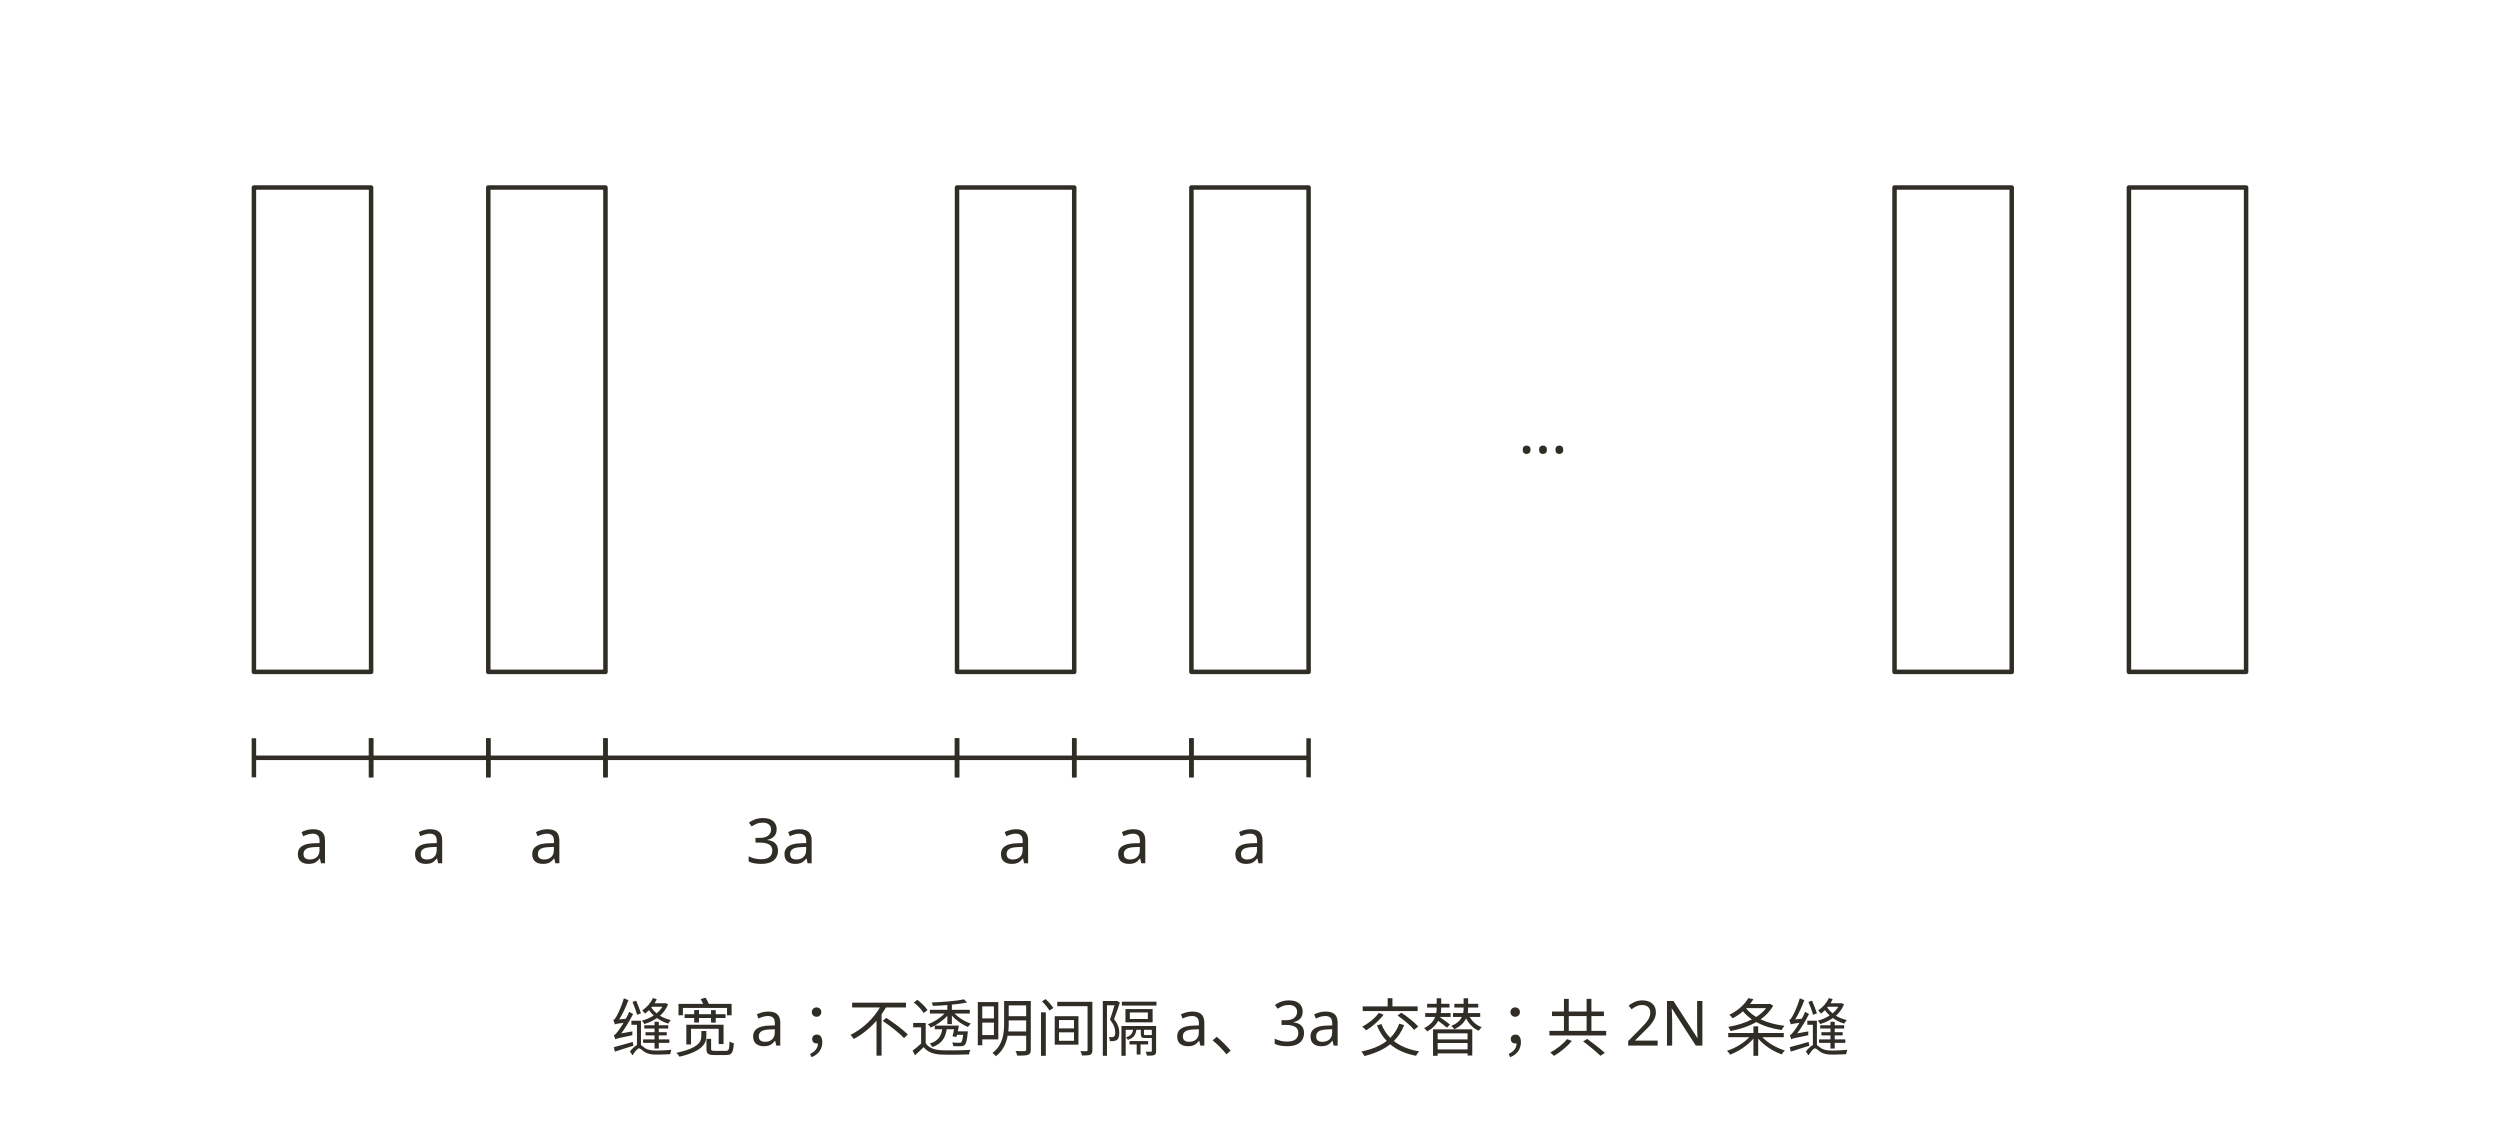
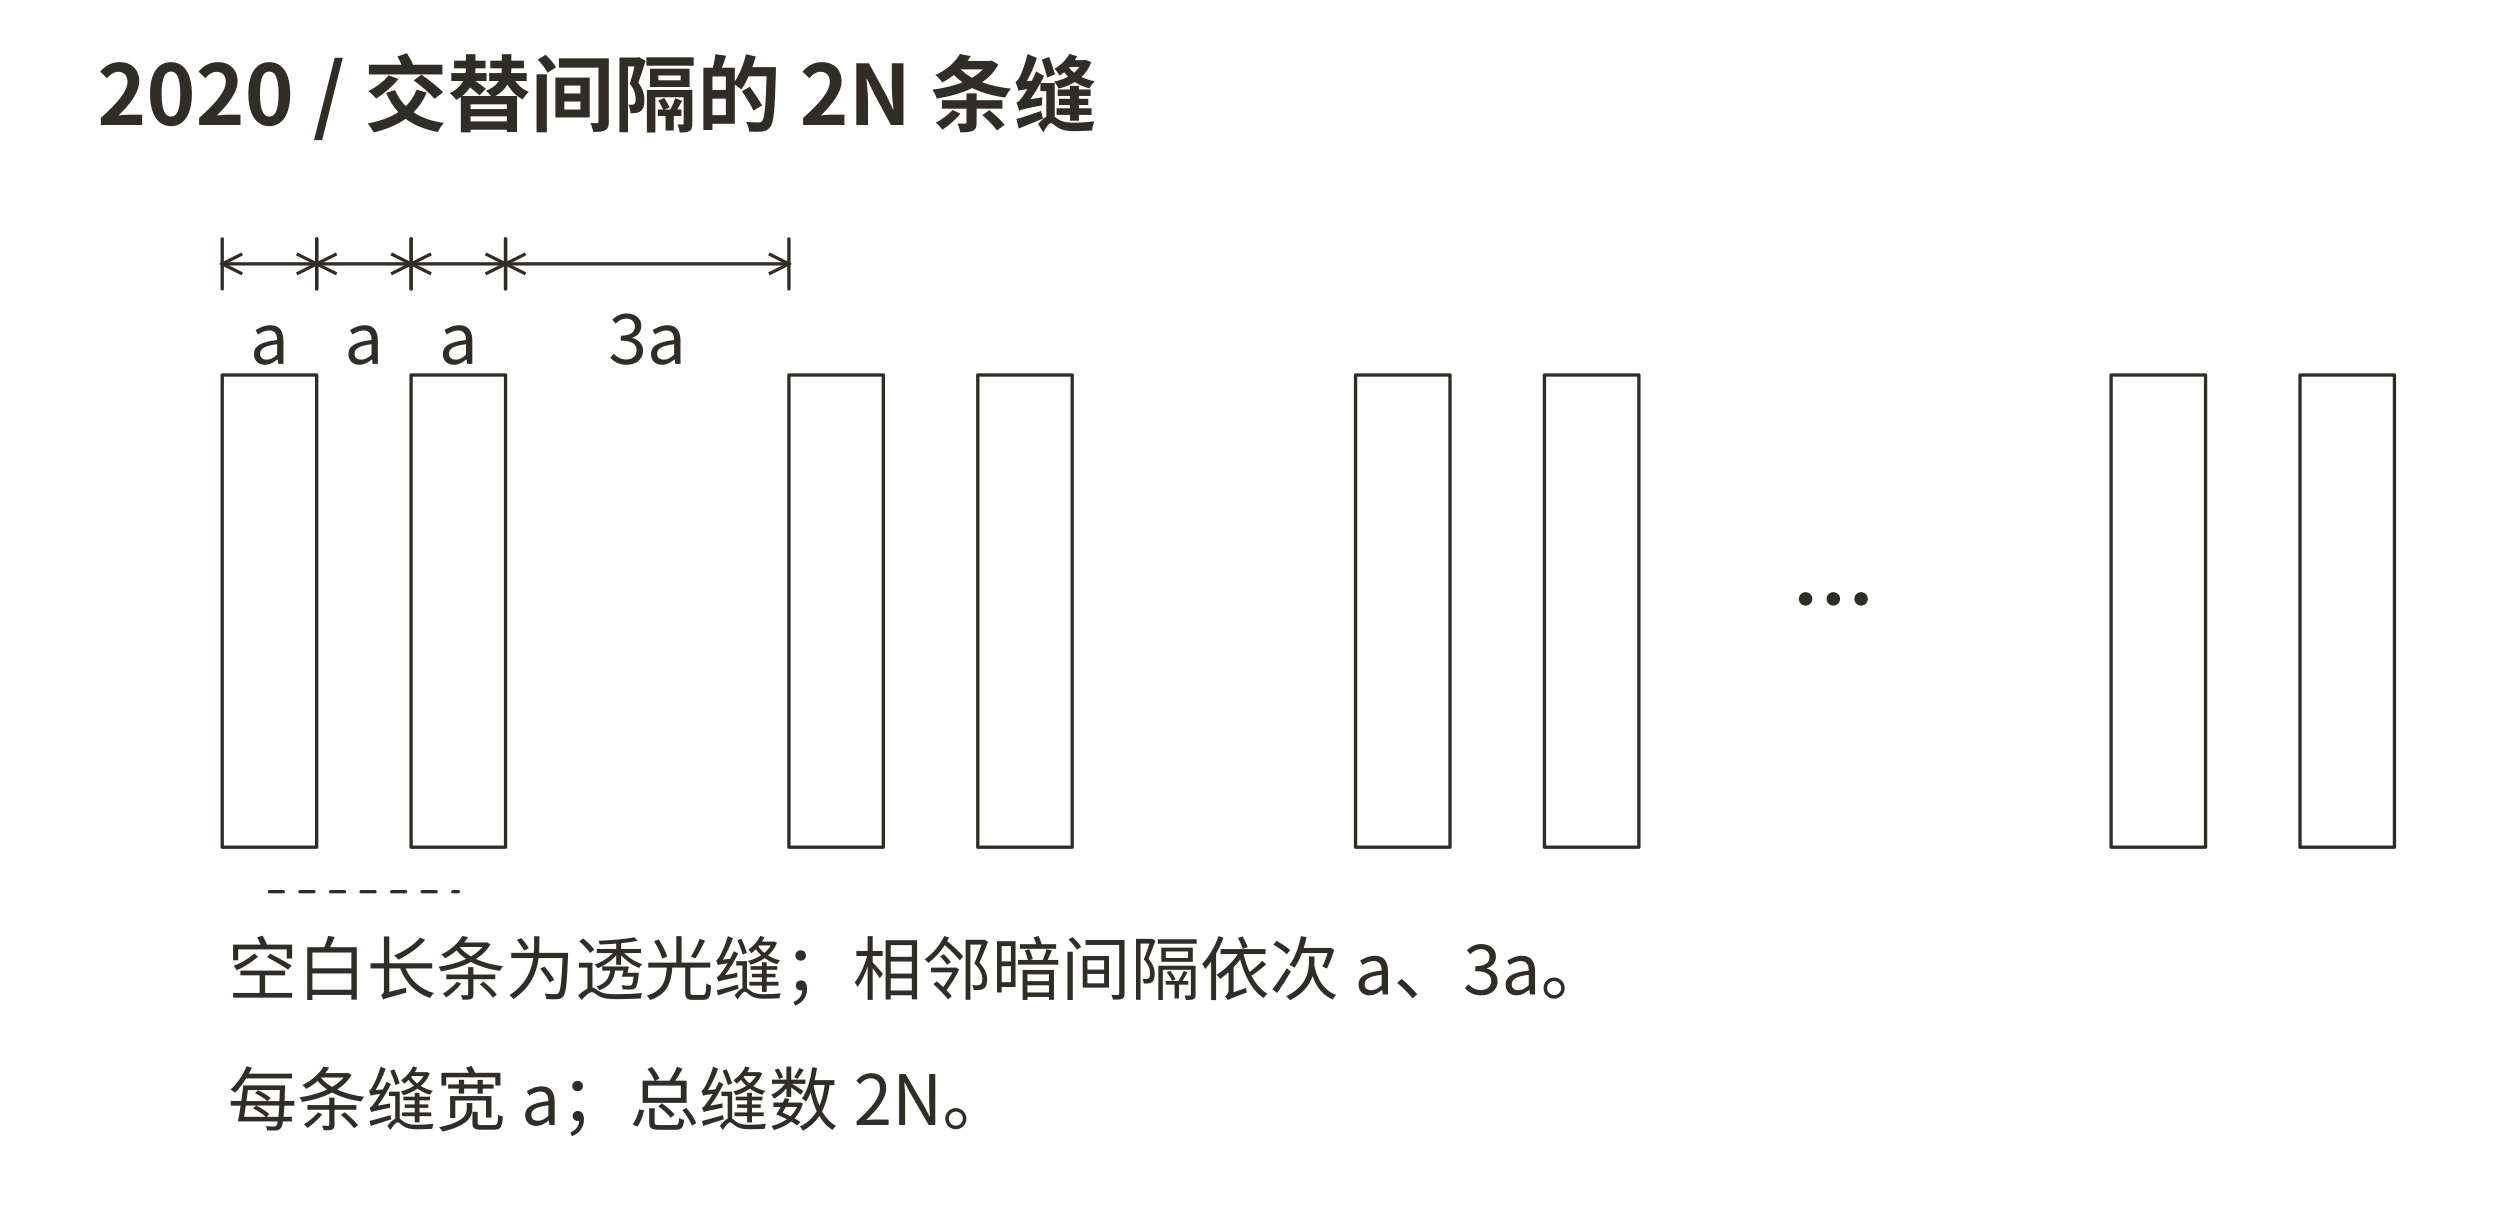
- <svg xmlns="http://www.w3.org/2000/svg" viewBox="0 0 640 290" role="img" aria-labelledby="title">
+ <svg xmlns="http://www.w3.org/2000/svg" width="900" height="440" viewBox="0 0 900 440" role="img" aria-labelledby="title description">
  <defs>
-     <marker id="arrow" viewBox="0 0 6 6" refX="5" refY="3" markerWidth="6" markerHeight="6" orient="auto-start-reverse">
-       <path d="M0 0L6 3L0 6" fill="none" stroke="#302d27" stroke-width=".9" />
+     <marker id="arrow" viewBox="0 0 10 10" refX="9" refY="5" markerWidth="9" markerHeight="9" markerUnits="userSpaceOnUse" orient="auto-start-reverse">
+       <path d="M1 1 L9 5 L1 9" fill="none" stroke="#302D27" stroke-width="1.3" />
    </marker>
-     <pattern id="hatch" width="8" height="8" patternUnits="userSpaceOnUse">
-       <path d="M-2 8L8-2M6 10L10 6" stroke="#302d27" stroke-width=".7" opacity=".45" />
-     </pattern>
+     <marker id="answer-arrow" viewBox="0 0 10 10" refX="9" refY="5" markerWidth="10" markerHeight="10" markerUnits="userSpaceOnUse" orient="auto">
+       <path d="M1 1 L9 5 L1 9" fill="none" stroke="#346D68" stroke-width="1.4" />
+     </marker>
  </defs>
-   <style>path,line,rect,circle,ellipse{fill:none;stroke:#302d27;stroke-width:1.15;vector-effect:non-scaling-stroke;stroke-linejoin:round}text{fill:#302d27;stroke:none;font:16px 'Microsoft YaHei','Segoe UI',sans-serif}.small{font-size:13px}</style>
-   <rect x="65" y="48" width="30" height="124" />
-   <rect x="125" y="48" width="30" height="124" />
-   <rect x="245" y="48" width="30" height="124" />
-   <rect x="305" y="48" width="30" height="124" />
-   <rect x="485" y="48" width="30" height="124" />
-   <rect x="545" y="48" width="30" height="124" />
-   <path d="M65 194L95 194" />
-   <path d="M65 189L65 199" />
-   <path d="M95 189L95 199" />
-   <text x="80.0" y="221" text-anchor="middle">a</text>
-   <path d="M95 194L125 194" />
-   <path d="M95 189L95 199" />
-   <path d="M125 189L125 199" />
-   <text x="110.0" y="221" text-anchor="middle">a</text>
-   <path d="M125 194L155 194" />
-   <path d="M125 189L125 199" />
-   <path d="M155 189L155 199" />
-   <text x="140.0" y="221" text-anchor="middle">a</text>
-   <path d="M155 194L245 194" />
-   <path d="M155 189L155 199" />
-   <path d="M245 189L245 199" />
-   <text x="200.0" y="221" text-anchor="middle">3a</text>
-   <path d="M245 194L275 194" />
-   <path d="M245 189L245 199" />
-   <path d="M275 189L275 199" />
-   <text x="260.0" y="221" text-anchor="middle">a</text>
-   <path d="M275 194L305 194" />
-   <path d="M275 189L275 199" />
-   <path d="M305 189L305 199" />
-   <text x="290.0" y="221" text-anchor="middle">a</text>
-   <path d="M305 194L335 194" />
-   <path d="M305 189L305 199" />
-   <path d="M335 189L335 199" />
-   <text x="320.0" y="221" text-anchor="middle">a</text>
-   <text x="395" y="116" text-anchor="middle">…</text>
-   <text x="315" y="269" text-anchor="middle">缝宽 a；不透明间隔 a、3a 交替；共 2N 条缝</text>
+   <style>
+ .line {fill:none;stroke:#302D27;stroke-width:1.2;stroke-linejoin:round;stroke-linecap:round;vector-effect:non-scaling-stroke}
+ .ray {stroke-width:1.5}
+ .answer {stroke:#346D68;stroke-width:1.5}
+ text {fill:#302D27;font:28px 'Noto Sans CJK SC','Microsoft YaHei',sans-serif}
+ .math {font-family:'DejaVu Sans',sans-serif;font-style:italic;font-size:30px}
+ .heading {font-size:30px;font-weight:600}
+ .note {font-size:25px}
+ .number {font-size:25px;fill:#346D68}
+ .result {fill:#346D68}
+ .caution {fill:#976333}
+ </style>
+   <text x="35" y="45" class="heading" text-anchor="start">2020 / 交替间隔的 2N 条缝</text>
+   <path class="line " d="M80,135 L114,135 L114,305 L80,305 L80,135" />
+   <path class="line " d="M148,135 L182,135 L182,305 L148,305 L148,135" />
+   <style>
+  .secondary{stroke:#976333;stroke-width:1.5}
+  @media (prefers-color-scheme:dark){
+  .line{stroke:#E8DCC3}text{fill:#E8DCC3}.answer{stroke:#9CCBBB}.result,.number{fill:#9CCBBB}
+  .secondary{stroke:#DDB587}.caution{fill:#DDB587}
+  #arrow path{stroke:#E8DCC3}#answer-arrow path{stroke:#9CCBBB}
+  circle[style]{fill:#E8DCC3!important}
+  }
+  </style>
+   <path class="line " d="M284,135 L318,135 L318,305 L284,305 L284,135" />
+   <path class="line " d="M352,135 L386,135 L386,305 L352,305 L352,135" />
+   <path class="line " d="M488,135 L522,135 L522,305 L488,305 L488,135" />
+   <path class="line " d="M556,135 L590,135 L590,305 L556,305 L556,135" />
+   <path class="line " d="M760,135 L794,135 L794,305 L760,305 L760,135" />
+   <path class="line " d="M828,135 L862,135 L862,305 L828,305 L828,135" />
+   <path class="line " d="M80,95 L114,95" marker-end="url(#arrow)" marker-start="url(#arrow)" />
+   <path class="line " d="M80,86 L80,104" />
+   <path class="line " d="M114,86 L114,104" />
+   <text x="97" y="131" class="note" text-anchor="middle">a</text>
+   <path class="line " d="M114,95 L148,95" marker-end="url(#arrow)" marker-start="url(#arrow)" />
+   <path class="line " d="M114,86 L114,104" />
+   <path class="line " d="M148,86 L148,104" />
+   <text x="131" y="131" class="note" text-anchor="middle">a</text>
+   <path class="line " d="M148,95 L182,95" marker-end="url(#arrow)" marker-start="url(#arrow)" />
+   <path class="line " d="M148,86 L148,104" />
+   <path class="line " d="M182,86 L182,104" />
+   <text x="165" y="131" class="note" text-anchor="middle">a</text>
+   <path class="line " d="M182,95 L284,95" marker-end="url(#arrow)" marker-start="url(#arrow)" />
+   <path class="line " d="M182,86 L182,104" />
+   <path class="line " d="M284,86 L284,104" />
+   <text x="233" y="131" class="note" text-anchor="middle">3a</text>
+   <text x="660" y="227" class="heading" text-anchor="middle">⋯</text>
+   <path class="line " d="M97,321 L165,321" stroke-dasharray="5 6" />
+   <text x="82" y="358" class="note" text-anchor="start">空白长条为透光缝；相邻暗间隔依次 a、3a。</text>
+   <text x="82" y="405" class="note" text-anchor="start">每条缝宽 a；总缝数 2N。</text>
</svg>
